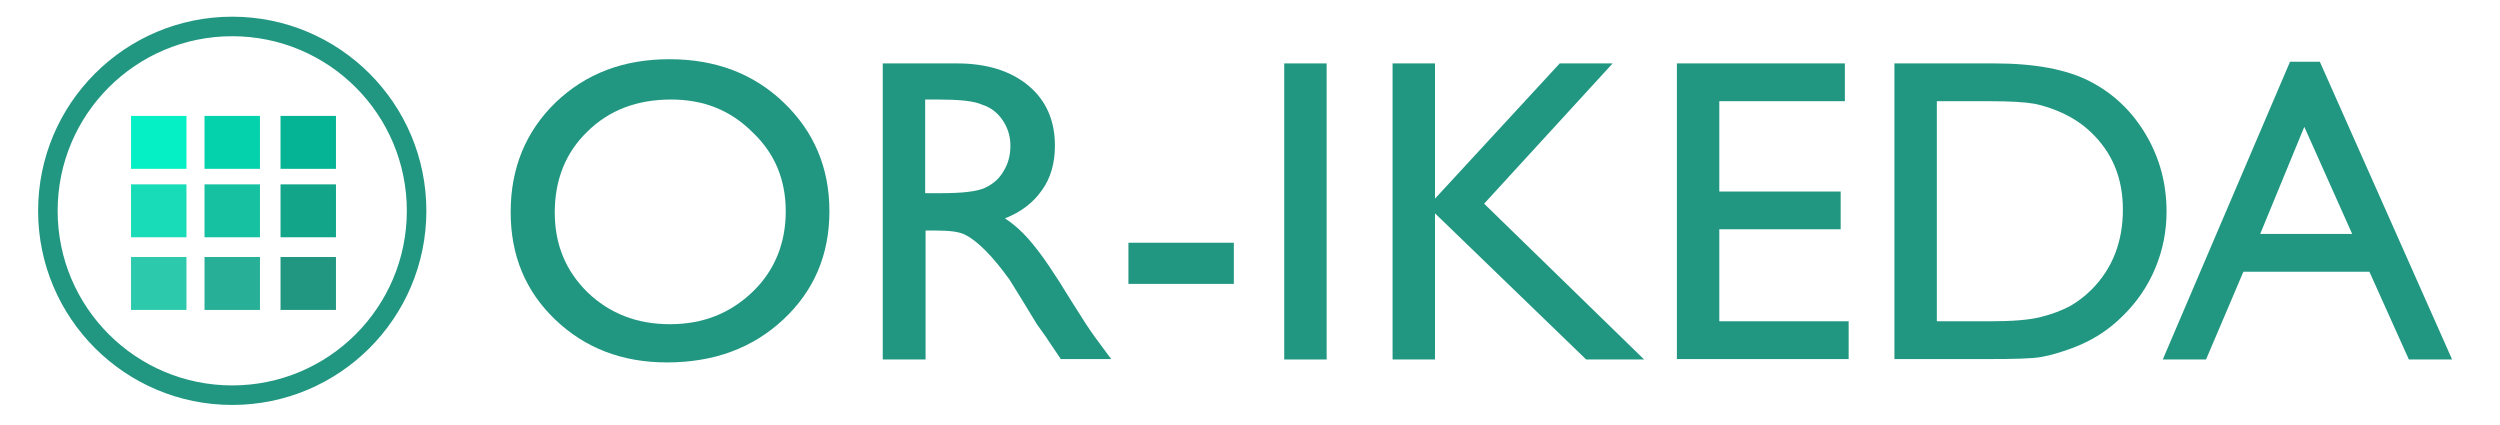
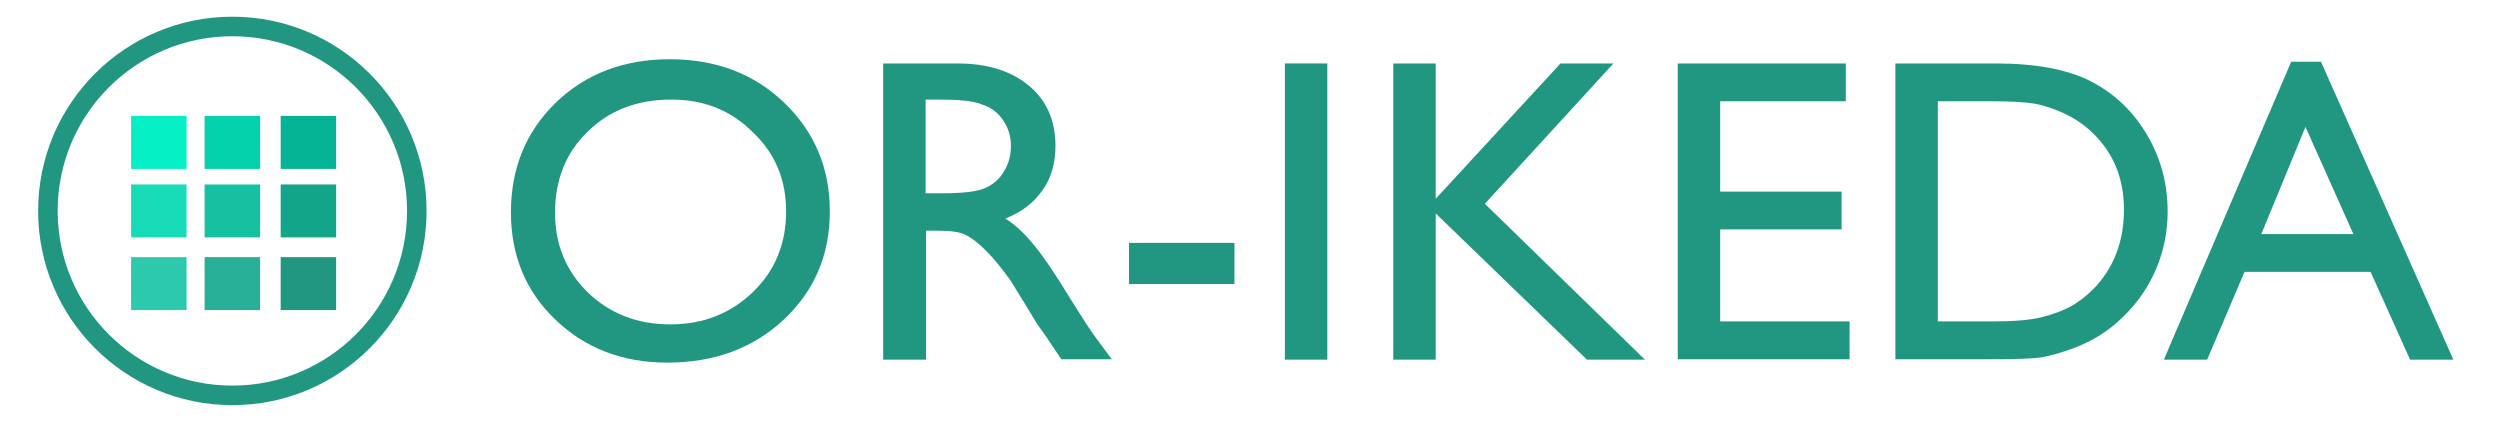
- <svg xmlns="http://www.w3.org/2000/svg" version="1.1" id="レイヤー_1" x="0px" y="0px" viewBox="0 0 595.3 101" style="enable-background:new 0 0 595.3 101;" xml:space="preserve">
+ <svg xmlns="http://www.w3.org/2000/svg" width="595px" height="101px" viewBox="0 0 595 101" style="enable-background:new 0 0 595 101;">
  <style type="text/css">
	.st0{fill:#219781;}
- 	
- 		.st1{fill-rule:evenodd;clip-rule:evenodd;fill:#EBEBEB;fill-opacity:0;stroke:#219781;stroke-width:4.651;stroke-linecap:round;stroke-linejoin:round;stroke-miterlimit:1.86;}
+ 	.st1{fill-rule:evenodd;clip-rule:evenodd;fill:#EBEBEB;fill-opacity:0;stroke:#219781;stroke-width:4.651;stroke-linecap:round;stroke-linejoin:round;stroke-miterlimit:1.86;}
	.st2{fill-rule:evenodd;clip-rule:evenodd;fill:#219781;}
	.st3{fill-rule:evenodd;clip-rule:evenodd;fill:#12A58A;}
	.st4{fill-rule:evenodd;clip-rule:evenodd;fill:#04B494;}
	.st5{fill-rule:evenodd;clip-rule:evenodd;fill:#27B097;}
	.st6{fill-rule:evenodd;clip-rule:evenodd;fill:#15C1A1;}
	.st7{fill-rule:evenodd;clip-rule:evenodd;fill:#04D2AC;}
	.st8{fill-rule:evenodd;clip-rule:evenodd;fill:#2CC9AC;}
	.st9{fill-rule:evenodd;clip-rule:evenodd;fill:#18DCB8;}
	.st10{fill-rule:evenodd;clip-rule:evenodd;fill:#05F0C5;}
</style>
  <g>
    <path class="st0" d="M159.4,14.1c10.9,0,20,3.4,27.2,10.3c7.2,6.9,10.9,15.5,10.9,25.9s-3.7,19-11,25.8   c-7.3,6.8-16.5,10.2-27.7,10.2c-10.6,0-19.5-3.4-26.6-10.2c-7.1-6.8-10.6-15.3-10.6-25.6c0-10.5,3.6-19.2,10.7-26.1   C139.5,17.5,148.5,14.1,159.4,14.1L159.4,14.1z M159.8,23.7c-8.1,0-14.7,2.5-19.9,7.6c-5.2,5-7.8,11.5-7.8,19.3   c0,7.6,2.6,13.9,7.8,19c5.2,5,11.7,7.6,19.6,7.6c7.9,0,14.4-2.6,19.7-7.7c5.3-5.1,7.9-11.6,7.9-19.2c0-7.5-2.6-13.8-7.9-18.8   C173.9,26.2,167.5,23.7,159.8,23.7L159.8,23.7z" />
    <path class="st0" d="M210.2,85.6V15.1h17.7c7.1,0,12.8,1.8,17,5.3c4.2,3.5,6.3,8.3,6.3,14.3c0,4.1-1,7.7-3.1,10.6   c-2.1,3-5,5.2-8.8,6.7c2.3,1.5,4.5,3.5,6.6,6.1c2.2,2.6,5.2,7,9.1,13.4c2.5,4,4.4,7,5.9,9l3.7,5h-12l-3.1-4.6   c-0.1-0.2-0.3-0.5-0.6-0.9l-2-2.8l-3.1-5.1l-3.4-5.5c-2.1-2.9-4-5.2-5.7-6.9c-1.7-1.7-3.3-3-4.7-3.7c-1.4-0.8-3.7-1.1-7-1.1h-2.6   v30.7L210.2,85.6L210.2,85.6z M223.3,23.7h-3v22.3h3.8c5.1,0,8.6-0.4,10.5-1.3c1.9-0.9,3.4-2.2,4.4-4c1.1-1.8,1.6-3.8,1.6-6   c0-2.2-0.6-4.2-1.8-6c-1.2-1.8-2.8-3.1-5-3.8C231.8,24,228.2,23.7,223.3,23.7z" />
    <rect x="268.7" y="57.8" class="st0" width="25.1" height="9.8" />
    <rect x="305.8" y="15.1" class="st0" width="10.1" height="70.5" />
    <path class="st0" d="M371.4,15.1H384l-30.6,33.4l38.1,37.1h-13.8l-36-34.8v34.8h-10.1V15.1h10.1v32.2L371.4,15.1L371.4,15.1z" />
    <path class="st0" d="M399.3,15.1h40v9h-29.9v21.5h28.9v9h-28.9v21.9h30.8v9h-40.9C399.3,85.5,399.3,15.1,399.3,15.1z" />
    <path class="st0" d="M451.1,85.5V15.1h23.8c9.6,0,17.2,1.4,22.8,4.3c5.6,2.9,10,7.1,13.3,12.7c3.3,5.6,4.9,11.7,4.9,18.3   c0,4.7-0.9,9.2-2.7,13.5c-1.8,4.3-4.4,8.1-7.8,11.4c-3.4,3.4-7.4,5.9-12,7.6c-2.7,1-5.1,1.7-7.3,2.1c-2.2,0.4-6.5,0.5-12.7,0.5   H451.1z M473.8,24.1h-12.6v52.4h12.9c5,0,9-0.3,11.8-1c2.8-0.7,5.1-1.6,7-2.6c1.9-1.1,3.6-2.4,5.1-3.9c5-5,7.5-11.4,7.5-19.1   c0-7.6-2.6-13.7-7.7-18.5c-1.9-1.8-4-3.2-6.5-4.4c-2.4-1.1-4.8-1.9-6.9-2.3C482.1,24.3,478.6,24.1,473.8,24.1z" />
    <path class="st0" d="M545.3,14.7h7.1l31.5,70.9h-10.3l-9.4-20.9h-30l-8.9,20.9H515L545.3,14.7z M560.1,55.7l-11.4-25.5l-10.5,25.5   H560.1z" />
  </g>
  <g>
    <circle class="st1" cx="55.3" cy="50.2" r="43.9" />
    <g>
      <g>
        <rect x="66.8" y="61.2" class="st2" width="13.2" height="12.6" />
        <rect x="66.8" y="43.9" class="st3" width="13.2" height="12.6" />
        <rect x="66.8" y="27.6" class="st4" width="13.2" height="12.6" />
        <rect x="48.7" y="61.2" class="st5" width="13.2" height="12.6" />
        <rect x="48.7" y="43.9" class="st6" width="13.2" height="12.6" />
        <rect x="48.7" y="27.6" class="st7" width="13.2" height="12.6" />
        <rect x="31.2" y="61.2" class="st8" width="13.2" height="12.6" />
        <rect x="31.2" y="43.9" class="st9" width="13.2" height="12.6" />
        <rect x="31.2" y="27.6" class="st10" width="13.2" height="12.6" />
      </g>
    </g>
  </g>
</svg>
